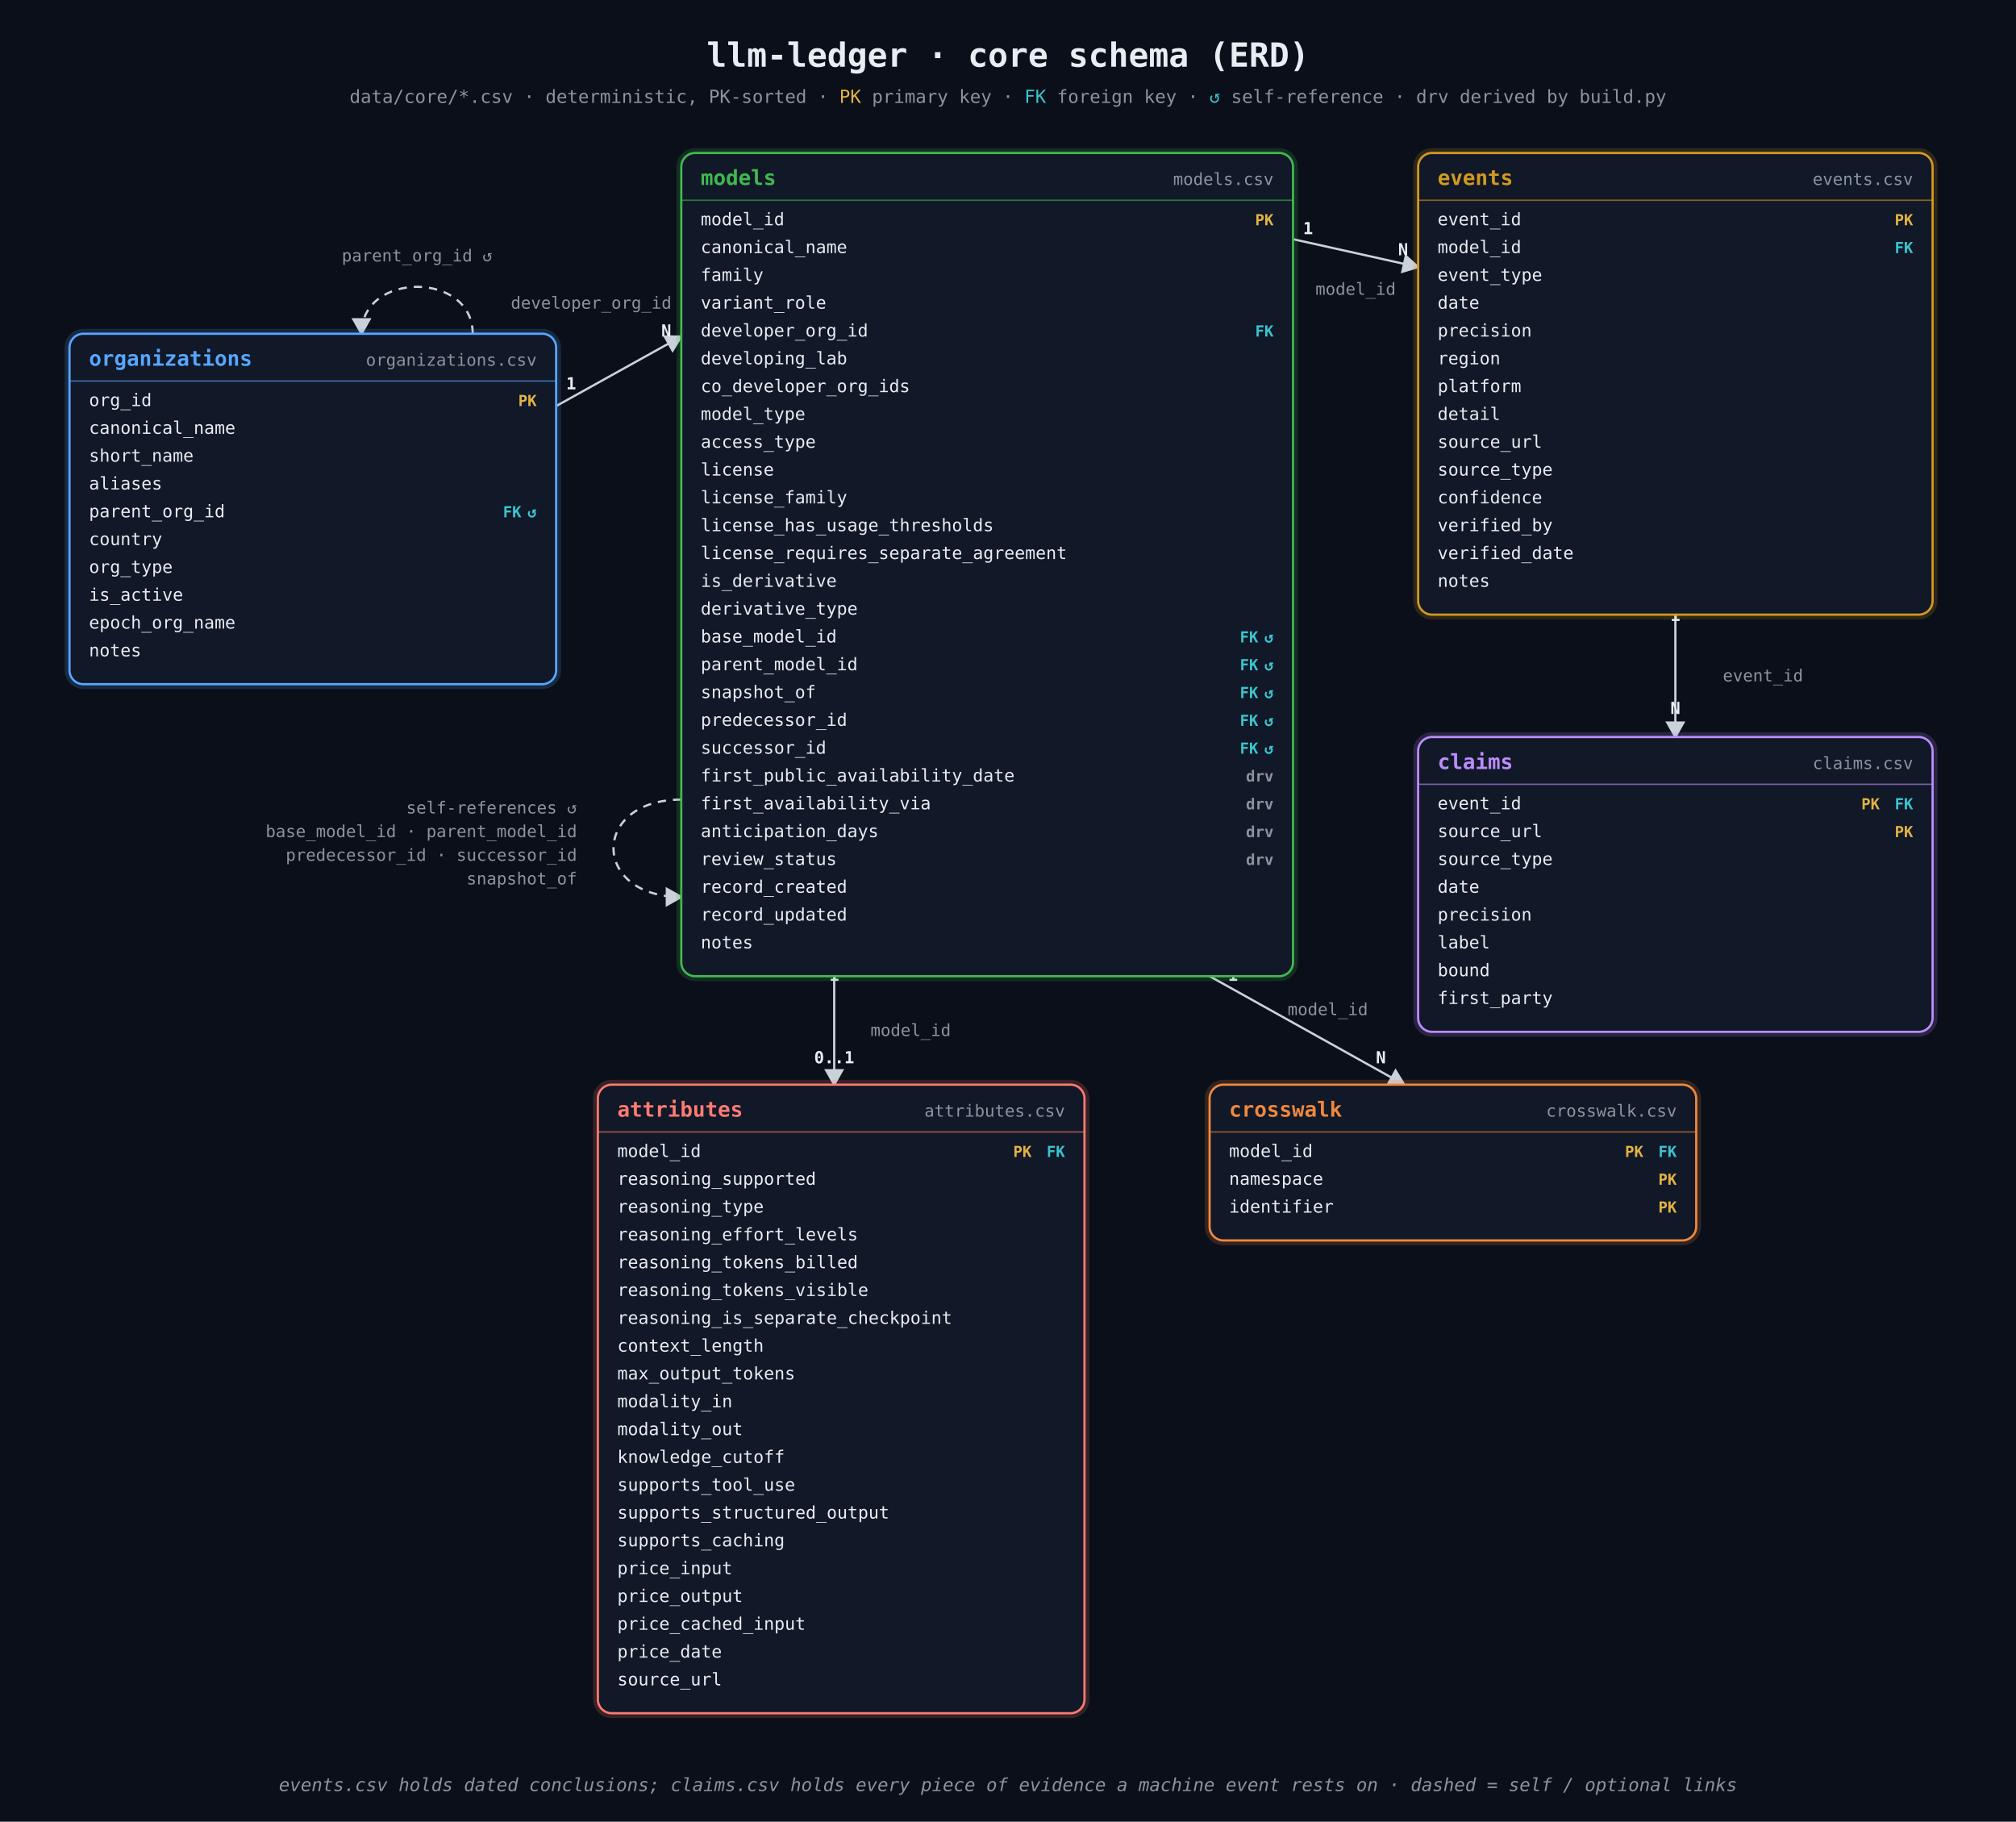
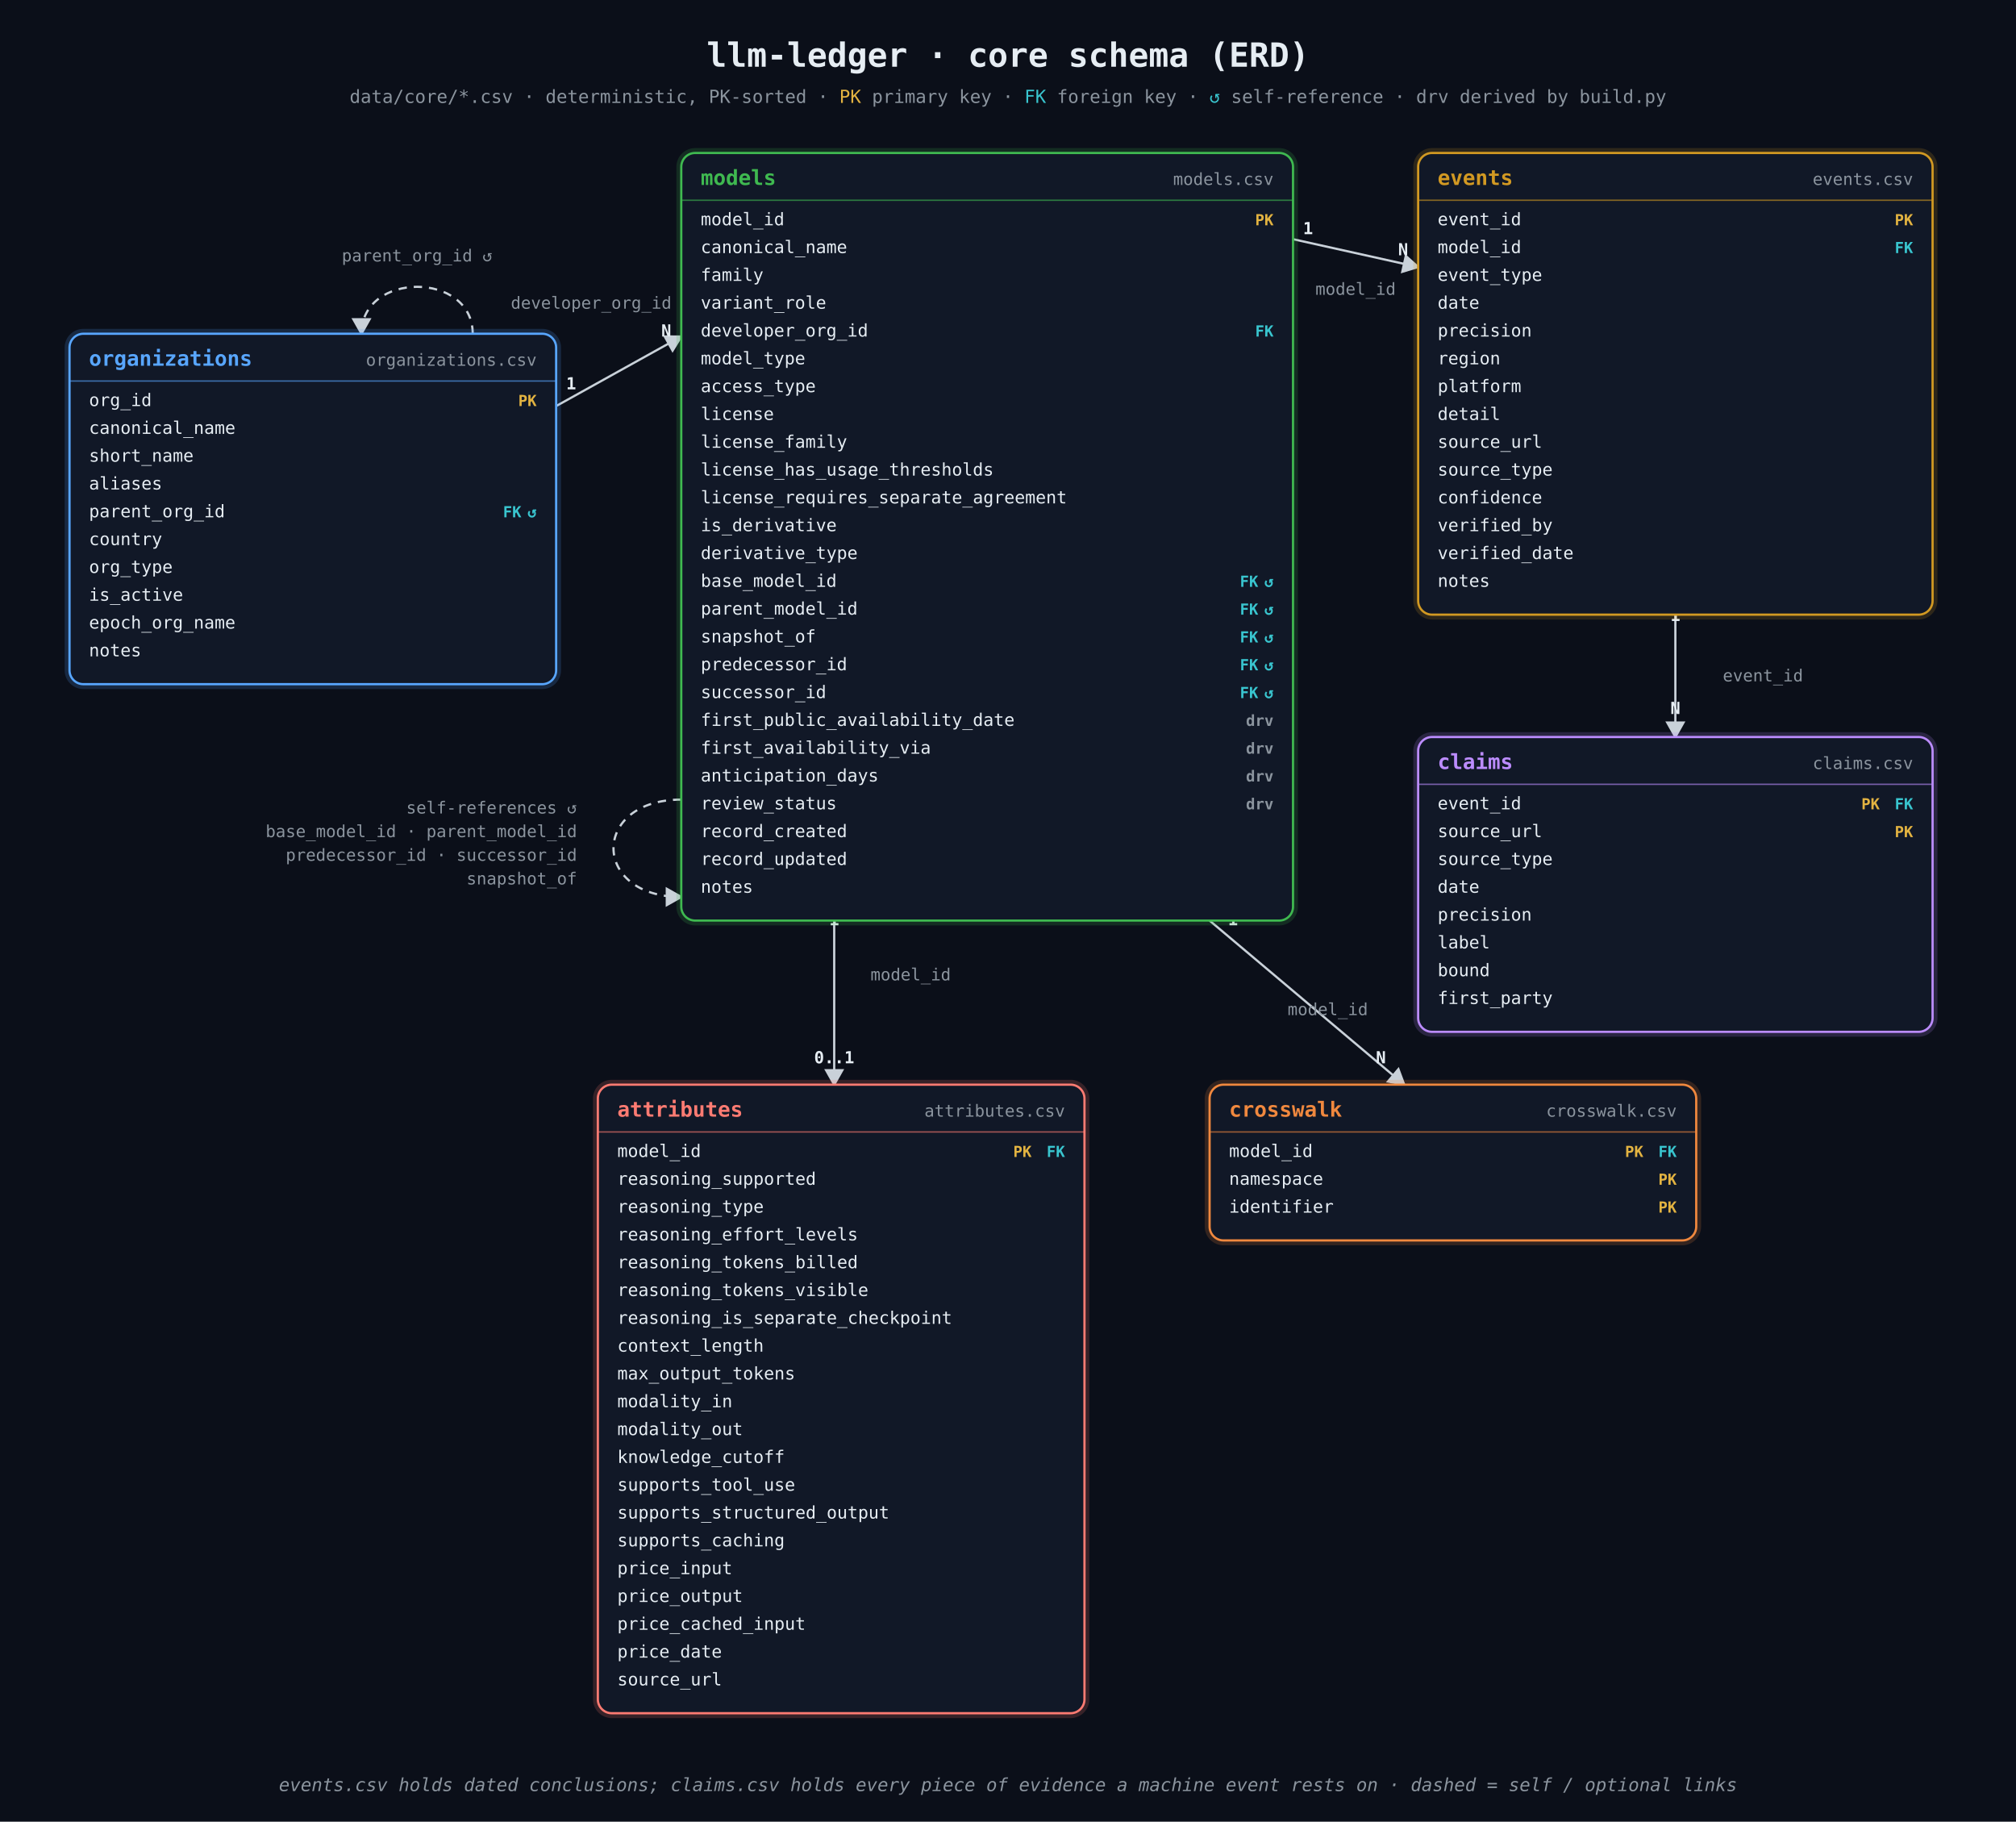
<svg xmlns="http://www.w3.org/2000/svg" width="1450" height="1310" viewBox="0 0 1450 1310" font-family="ui-monospace, SFMono-Regular, Menlo, Consolas, monospace">
  <rect width="1450" height="1310" fill="#0b0f19" />
  <defs>
    <marker id="arr" markerWidth="9" markerHeight="9" refX="7" refY="4.5" orient="auto">
      <path d="M0,0 L8,4.5 L0,9 z" fill="#c9d1d9" />
    </marker>
  </defs>
  <text x="725.0" y="48" text-anchor="middle" fill="#e6edf3" font-size="24" font-weight="bold">llm-ledger · core schema (ERD)</text>
  <text x="725.0" y="74" text-anchor="middle" fill="#8b949e" font-size="13">data/core/*.csv · deterministic, PK-sorted · <tspan fill="#e3b341">PK</tspan> primary key · <tspan fill="#39c5cf">FK</tspan> foreign key · <tspan fill="#39c5cf">↺</tspan> self-reference · <tspan fill="#8b949e">drv</tspan> derived by build.py</text>
  <line x1="400" y1="292" x2="490" y2="242" stroke="#c9d1d9" stroke-width="1.6" marker-end="url(#arr)" />
  <text x="483" y="222" fill="#8b949e" font-size="12" text-anchor="end">developer_org_id</text>
  <text x="410.8" y="280.0" fill="#e6edf3" font-size="12" font-weight="bold" text-anchor="middle">1</text>
  <text x="479.2" y="242.0" fill="#e6edf3" font-size="12" font-weight="bold" text-anchor="middle">N</text>
  <line x1="930" y1="172" x2="1020" y2="192" stroke="#c9d1d9" stroke-width="1.6" marker-end="url(#arr)" />
  <text x="975" y="212" fill="#8b949e" font-size="12" text-anchor="middle">model_id</text>
  <text x="940.8" y="168.4" fill="#e6edf3" font-size="12" font-weight="bold" text-anchor="middle">1</text>
  <text x="1009.2" y="183.6" fill="#e6edf3" font-size="12" font-weight="bold" text-anchor="middle">N</text>
  <line x1="1205" y1="442" x2="1205" y2="530" stroke="#c9d1d9" stroke-width="1.6" marker-end="url(#arr)" />
  <text x="1268" y="490" fill="#8b949e" font-size="12" text-anchor="middle">event_id</text>
  <text x="1205.0" y="446.56" fill="#e6edf3" font-size="12" font-weight="bold" text-anchor="middle">1</text>
  <text x="1205.0" y="513.44" fill="#e6edf3" font-size="12" font-weight="bold" text-anchor="middle">N</text>
-   <line x1="600" y1="702" x2="600" y2="780" stroke="#c9d1d9" stroke-width="1.6" marker-end="url(#arr)" />
-   <text x="655" y="745" fill="#8b949e" font-size="12" text-anchor="middle">model_id</text>
-   <text x="600.0" y="705.36" fill="#e6edf3" font-size="12" font-weight="bold" text-anchor="middle">1</text>
+   <line x1="600" y1="662" x2="600" y2="780" stroke="#c9d1d9" stroke-width="1.6" marker-end="url(#arr)" />
+   <text x="655" y="705" fill="#8b949e" font-size="12" text-anchor="middle">model_id</text>
+   <text x="600.0" y="665.36" fill="#e6edf3" font-size="12" font-weight="bold" text-anchor="middle">1</text>
  <text x="600.0" y="764.64" fill="#e6edf3" font-size="12" font-weight="bold" text-anchor="middle">0..1</text>
-   <line x1="870" y1="702" x2="1010" y2="780" stroke="#c9d1d9" stroke-width="1.6" marker-end="url(#arr)" />
+   <line x1="870" y1="662" x2="1010" y2="780" stroke="#c9d1d9" stroke-width="1.6" marker-end="url(#arr)" />
  <text x="955" y="730" fill="#8b949e" font-size="12" text-anchor="middle">model_id</text>
-   <text x="886.8" y="705.36" fill="#e6edf3" font-size="12" font-weight="bold" text-anchor="middle">1</text>
+   <text x="886.8" y="665.36" fill="#e6edf3" font-size="12" font-weight="bold" text-anchor="middle">1</text>
  <text x="993.2" y="764.64" fill="#e6edf3" font-size="12" font-weight="bold" text-anchor="middle">N</text>
  <path d="M 490,575 C 425,575 425,645 490,645" fill="none" stroke="#c9d1d9" stroke-width="1.6" stroke-dasharray="6 5" marker-end="url(#arr)" />
  <text x="415" y="585" fill="#8b949e" font-size="12" text-anchor="end">self-references ↺</text>
  <text x="415" y="602" fill="#8b949e" font-size="12" text-anchor="end">base_model_id · parent_model_id</text>
  <text x="415" y="619" fill="#8b949e" font-size="12" text-anchor="end">predecessor_id · successor_id</text>
  <text x="415" y="636" fill="#8b949e" font-size="12" text-anchor="end">snapshot_of</text>
  <path d="M 340,240 C 340,195 260,195 260,240" fill="none" stroke="#c9d1d9" stroke-width="1.6" stroke-dasharray="6 5" marker-end="url(#arr)" />
  <text x="300" y="188" fill="#8b949e" font-size="12" text-anchor="middle">parent_org_id ↺</text>
  <rect x="50" y="240" width="350" height="252" rx="10" fill="none" stroke="#58a6ff" stroke-width="7" stroke-opacity="0.18" />
  <rect x="50" y="240" width="350" height="252" rx="10" fill="#111827" stroke="#58a6ff" stroke-width="1.6" />
  <path d="M 50,274 h 350" stroke="#58a6ff" stroke-width="1" stroke-opacity="0.6" />
  <text x="64" y="263" fill="#58a6ff" font-size="15" font-weight="bold">organizations</text>
  <text x="386" y="263" fill="#8b949e" font-size="12" text-anchor="end">organizations.csv</text>
  <text x="64" y="292" fill="#e6edf3" font-size="12.5">org_id</text>
  <text x="386" y="292" fill="#e3b341" font-size="11" font-weight="bold" text-anchor="end">PK</text>
  <text x="64" y="312" fill="#e6edf3" font-size="12.5">canonical_name</text>
  <text x="64" y="332" fill="#e6edf3" font-size="12.5">short_name</text>
  <text x="64" y="352" fill="#e6edf3" font-size="12.5">aliases</text>
  <text x="64" y="372" fill="#e6edf3" font-size="12.5">parent_org_id</text>
  <text x="386" y="372" fill="#39c5cf" font-size="11" font-weight="bold" text-anchor="end">↺</text>
  <text x="375" y="372" fill="#39c5cf" font-size="11" font-weight="bold" text-anchor="end">FK</text>
  <text x="64" y="392" fill="#e6edf3" font-size="12.5">country</text>
  <text x="64" y="412" fill="#e6edf3" font-size="12.5">org_type</text>
  <text x="64" y="432" fill="#e6edf3" font-size="12.5">is_active</text>
  <text x="64" y="452" fill="#e6edf3" font-size="12.5">epoch_org_name</text>
  <text x="64" y="472" fill="#e6edf3" font-size="12.5">notes</text>
-   <rect x="490" y="110" width="440" height="592" rx="10" fill="none" stroke="#3fb950" stroke-width="7" stroke-opacity="0.18" />
-   <rect x="490" y="110" width="440" height="592" rx="10" fill="#111827" stroke="#3fb950" stroke-width="1.6" />
+   <rect x="490" y="110" width="440" height="552" rx="10" fill="none" stroke="#3fb950" stroke-width="7" stroke-opacity="0.18" />
+   <rect x="490" y="110" width="440" height="552" rx="10" fill="#111827" stroke="#3fb950" stroke-width="1.6" />
  <path d="M 490,144 h 440" stroke="#3fb950" stroke-width="1" stroke-opacity="0.6" />
  <text x="504" y="133" fill="#3fb950" font-size="15" font-weight="bold">models</text>
  <text x="916" y="133" fill="#8b949e" font-size="12" text-anchor="end">models.csv</text>
  <text x="504" y="162" fill="#e6edf3" font-size="12.5">model_id</text>
  <text x="916" y="162" fill="#e3b341" font-size="11" font-weight="bold" text-anchor="end">PK</text>
  <text x="504" y="182" fill="#e6edf3" font-size="12.5">canonical_name</text>
  <text x="504" y="202" fill="#e6edf3" font-size="12.5">family</text>
  <text x="504" y="222" fill="#e6edf3" font-size="12.5">variant_role</text>
  <text x="504" y="242" fill="#e6edf3" font-size="12.5">developer_org_id</text>
  <text x="916" y="242" fill="#39c5cf" font-size="11" font-weight="bold" text-anchor="end">FK</text>
-   <text x="504" y="262" fill="#e6edf3" font-size="12.5">developing_lab</text>
-   <text x="504" y="282" fill="#e6edf3" font-size="12.5">co_developer_org_ids</text>
-   <text x="504" y="302" fill="#e6edf3" font-size="12.5">model_type</text>
-   <text x="504" y="322" fill="#e6edf3" font-size="12.5">access_type</text>
-   <text x="504" y="342" fill="#e6edf3" font-size="12.5">license</text>
-   <text x="504" y="362" fill="#e6edf3" font-size="12.5">license_family</text>
-   <text x="504" y="382" fill="#e6edf3" font-size="12.5">license_has_usage_thresholds</text>
-   <text x="504" y="402" fill="#e6edf3" font-size="12.5">license_requires_separate_agreement</text>
-   <text x="504" y="422" fill="#e6edf3" font-size="12.5">is_derivative</text>
-   <text x="504" y="442" fill="#e6edf3" font-size="12.5">derivative_type</text>
-   <text x="504" y="462" fill="#e6edf3" font-size="12.5">base_model_id</text>
+   <text x="504" y="262" fill="#e6edf3" font-size="12.5">model_type</text>
+   <text x="504" y="282" fill="#e6edf3" font-size="12.5">access_type</text>
+   <text x="504" y="302" fill="#e6edf3" font-size="12.5">license</text>
+   <text x="504" y="322" fill="#e6edf3" font-size="12.5">license_family</text>
+   <text x="504" y="342" fill="#e6edf3" font-size="12.5">license_has_usage_thresholds</text>
+   <text x="504" y="362" fill="#e6edf3" font-size="12.5">license_requires_separate_agreement</text>
+   <text x="504" y="382" fill="#e6edf3" font-size="12.5">is_derivative</text>
+   <text x="504" y="402" fill="#e6edf3" font-size="12.5">derivative_type</text>
+   <text x="504" y="422" fill="#e6edf3" font-size="12.5">base_model_id</text>
+   <text x="916" y="422" fill="#39c5cf" font-size="11" font-weight="bold" text-anchor="end">↺</text>
+   <text x="905" y="422" fill="#39c5cf" font-size="11" font-weight="bold" text-anchor="end">FK</text>
+   <text x="504" y="442" fill="#e6edf3" font-size="12.5">parent_model_id</text>
+   <text x="916" y="442" fill="#39c5cf" font-size="11" font-weight="bold" text-anchor="end">↺</text>
+   <text x="905" y="442" fill="#39c5cf" font-size="11" font-weight="bold" text-anchor="end">FK</text>
+   <text x="504" y="462" fill="#e6edf3" font-size="12.5">snapshot_of</text>
  <text x="916" y="462" fill="#39c5cf" font-size="11" font-weight="bold" text-anchor="end">↺</text>
  <text x="905" y="462" fill="#39c5cf" font-size="11" font-weight="bold" text-anchor="end">FK</text>
-   <text x="504" y="482" fill="#e6edf3" font-size="12.5">parent_model_id</text>
+   <text x="504" y="482" fill="#e6edf3" font-size="12.5">predecessor_id</text>
  <text x="916" y="482" fill="#39c5cf" font-size="11" font-weight="bold" text-anchor="end">↺</text>
  <text x="905" y="482" fill="#39c5cf" font-size="11" font-weight="bold" text-anchor="end">FK</text>
-   <text x="504" y="502" fill="#e6edf3" font-size="12.5">snapshot_of</text>
+   <text x="504" y="502" fill="#e6edf3" font-size="12.5">successor_id</text>
  <text x="916" y="502" fill="#39c5cf" font-size="11" font-weight="bold" text-anchor="end">↺</text>
  <text x="905" y="502" fill="#39c5cf" font-size="11" font-weight="bold" text-anchor="end">FK</text>
-   <text x="504" y="522" fill="#e6edf3" font-size="12.5">predecessor_id</text>
-   <text x="916" y="522" fill="#39c5cf" font-size="11" font-weight="bold" text-anchor="end">↺</text>
-   <text x="905" y="522" fill="#39c5cf" font-size="11" font-weight="bold" text-anchor="end">FK</text>
-   <text x="504" y="542" fill="#e6edf3" font-size="12.5">successor_id</text>
-   <text x="916" y="542" fill="#39c5cf" font-size="11" font-weight="bold" text-anchor="end">↺</text>
-   <text x="905" y="542" fill="#39c5cf" font-size="11" font-weight="bold" text-anchor="end">FK</text>
-   <text x="504" y="562" fill="#e6edf3" font-size="12.5">first_public_availability_date</text>
+   <text x="504" y="522" fill="#e6edf3" font-size="12.5">first_public_availability_date</text>
+   <text x="916" y="522" fill="#8b949e" font-size="11" font-weight="bold" text-anchor="end">drv</text>
+   <text x="504" y="542" fill="#e6edf3" font-size="12.5">first_availability_via</text>
+   <text x="916" y="542" fill="#8b949e" font-size="11" font-weight="bold" text-anchor="end">drv</text>
+   <text x="504" y="562" fill="#e6edf3" font-size="12.5">anticipation_days</text>
  <text x="916" y="562" fill="#8b949e" font-size="11" font-weight="bold" text-anchor="end">drv</text>
-   <text x="504" y="582" fill="#e6edf3" font-size="12.5">first_availability_via</text>
+   <text x="504" y="582" fill="#e6edf3" font-size="12.5">review_status</text>
  <text x="916" y="582" fill="#8b949e" font-size="11" font-weight="bold" text-anchor="end">drv</text>
-   <text x="504" y="602" fill="#e6edf3" font-size="12.5">anticipation_days</text>
-   <text x="916" y="602" fill="#8b949e" font-size="11" font-weight="bold" text-anchor="end">drv</text>
-   <text x="504" y="622" fill="#e6edf3" font-size="12.5">review_status</text>
-   <text x="916" y="622" fill="#8b949e" font-size="11" font-weight="bold" text-anchor="end">drv</text>
-   <text x="504" y="642" fill="#e6edf3" font-size="12.5">record_created</text>
-   <text x="504" y="662" fill="#e6edf3" font-size="12.5">record_updated</text>
-   <text x="504" y="682" fill="#e6edf3" font-size="12.5">notes</text>
+   <text x="504" y="602" fill="#e6edf3" font-size="12.5">record_created</text>
+   <text x="504" y="622" fill="#e6edf3" font-size="12.5">record_updated</text>
+   <text x="504" y="642" fill="#e6edf3" font-size="12.5">notes</text>
  <rect x="1020" y="110" width="370" height="332" rx="10" fill="none" stroke="#d29922" stroke-width="7" stroke-opacity="0.18" />
  <rect x="1020" y="110" width="370" height="332" rx="10" fill="#111827" stroke="#d29922" stroke-width="1.6" />
  <path d="M 1020,144 h 370" stroke="#d29922" stroke-width="1" stroke-opacity="0.6" />
  <text x="1034" y="133" fill="#d29922" font-size="15" font-weight="bold">events</text>
  <text x="1376" y="133" fill="#8b949e" font-size="12" text-anchor="end">events.csv</text>
  <text x="1034" y="162" fill="#e6edf3" font-size="12.5">event_id</text>
  <text x="1376" y="162" fill="#e3b341" font-size="11" font-weight="bold" text-anchor="end">PK</text>
  <text x="1034" y="182" fill="#e6edf3" font-size="12.5">model_id</text>
  <text x="1376" y="182" fill="#39c5cf" font-size="11" font-weight="bold" text-anchor="end">FK</text>
  <text x="1034" y="202" fill="#e6edf3" font-size="12.5">event_type</text>
  <text x="1034" y="222" fill="#e6edf3" font-size="12.5">date</text>
  <text x="1034" y="242" fill="#e6edf3" font-size="12.5">precision</text>
  <text x="1034" y="262" fill="#e6edf3" font-size="12.5">region</text>
  <text x="1034" y="282" fill="#e6edf3" font-size="12.5">platform</text>
  <text x="1034" y="302" fill="#e6edf3" font-size="12.5">detail</text>
  <text x="1034" y="322" fill="#e6edf3" font-size="12.5">source_url</text>
  <text x="1034" y="342" fill="#e6edf3" font-size="12.5">source_type</text>
  <text x="1034" y="362" fill="#e6edf3" font-size="12.5">confidence</text>
  <text x="1034" y="382" fill="#e6edf3" font-size="12.5">verified_by</text>
  <text x="1034" y="402" fill="#e6edf3" font-size="12.5">verified_date</text>
  <text x="1034" y="422" fill="#e6edf3" font-size="12.5">notes</text>
  <rect x="1020" y="530" width="370" height="212" rx="10" fill="none" stroke="#bc8cff" stroke-width="7" stroke-opacity="0.18" />
  <rect x="1020" y="530" width="370" height="212" rx="10" fill="#111827" stroke="#bc8cff" stroke-width="1.6" />
  <path d="M 1020,564 h 370" stroke="#bc8cff" stroke-width="1" stroke-opacity="0.6" />
  <text x="1034" y="553" fill="#bc8cff" font-size="15" font-weight="bold">claims</text>
  <text x="1376" y="553" fill="#8b949e" font-size="12" text-anchor="end">claims.csv</text>
  <text x="1034" y="582" fill="#e6edf3" font-size="12.5">event_id</text>
  <text x="1376" y="582" fill="#39c5cf" font-size="11" font-weight="bold" text-anchor="end">FK</text>
  <text x="1352" y="582" fill="#e3b341" font-size="11" font-weight="bold" text-anchor="end">PK</text>
  <text x="1034" y="602" fill="#e6edf3" font-size="12.5">source_url</text>
  <text x="1376" y="602" fill="#e3b341" font-size="11" font-weight="bold" text-anchor="end">PK</text>
  <text x="1034" y="622" fill="#e6edf3" font-size="12.5">source_type</text>
  <text x="1034" y="642" fill="#e6edf3" font-size="12.5">date</text>
  <text x="1034" y="662" fill="#e6edf3" font-size="12.5">precision</text>
  <text x="1034" y="682" fill="#e6edf3" font-size="12.5">label</text>
  <text x="1034" y="702" fill="#e6edf3" font-size="12.5">bound</text>
  <text x="1034" y="722" fill="#e6edf3" font-size="12.5">first_party</text>
  <rect x="430" y="780" width="350" height="452" rx="10" fill="none" stroke="#ff7b72" stroke-width="7" stroke-opacity="0.18" />
  <rect x="430" y="780" width="350" height="452" rx="10" fill="#111827" stroke="#ff7b72" stroke-width="1.6" />
  <path d="M 430,814 h 350" stroke="#ff7b72" stroke-width="1" stroke-opacity="0.6" />
  <text x="444" y="803" fill="#ff7b72" font-size="15" font-weight="bold">attributes</text>
  <text x="766" y="803" fill="#8b949e" font-size="12" text-anchor="end">attributes.csv</text>
  <text x="444" y="832" fill="#e6edf3" font-size="12.5">model_id</text>
  <text x="766" y="832" fill="#39c5cf" font-size="11" font-weight="bold" text-anchor="end">FK</text>
  <text x="742" y="832" fill="#e3b341" font-size="11" font-weight="bold" text-anchor="end">PK</text>
  <text x="444" y="852" fill="#e6edf3" font-size="12.5">reasoning_supported</text>
  <text x="444" y="872" fill="#e6edf3" font-size="12.5">reasoning_type</text>
  <text x="444" y="892" fill="#e6edf3" font-size="12.5">reasoning_effort_levels</text>
  <text x="444" y="912" fill="#e6edf3" font-size="12.5">reasoning_tokens_billed</text>
  <text x="444" y="932" fill="#e6edf3" font-size="12.5">reasoning_tokens_visible</text>
  <text x="444" y="952" fill="#e6edf3" font-size="12.5">reasoning_is_separate_checkpoint</text>
  <text x="444" y="972" fill="#e6edf3" font-size="12.5">context_length</text>
  <text x="444" y="992" fill="#e6edf3" font-size="12.5">max_output_tokens</text>
  <text x="444" y="1012" fill="#e6edf3" font-size="12.5">modality_in</text>
  <text x="444" y="1032" fill="#e6edf3" font-size="12.5">modality_out</text>
  <text x="444" y="1052" fill="#e6edf3" font-size="12.5">knowledge_cutoff</text>
  <text x="444" y="1072" fill="#e6edf3" font-size="12.5">supports_tool_use</text>
  <text x="444" y="1092" fill="#e6edf3" font-size="12.5">supports_structured_output</text>
  <text x="444" y="1112" fill="#e6edf3" font-size="12.5">supports_caching</text>
  <text x="444" y="1132" fill="#e6edf3" font-size="12.5">price_input</text>
  <text x="444" y="1152" fill="#e6edf3" font-size="12.5">price_output</text>
  <text x="444" y="1172" fill="#e6edf3" font-size="12.5">price_cached_input</text>
  <text x="444" y="1192" fill="#e6edf3" font-size="12.5">price_date</text>
  <text x="444" y="1212" fill="#e6edf3" font-size="12.5">source_url</text>
  <rect x="870" y="780" width="350" height="112" rx="10" fill="none" stroke="#f0883e" stroke-width="7" stroke-opacity="0.18" />
  <rect x="870" y="780" width="350" height="112" rx="10" fill="#111827" stroke="#f0883e" stroke-width="1.6" />
  <path d="M 870,814 h 350" stroke="#f0883e" stroke-width="1" stroke-opacity="0.6" />
  <text x="884" y="803" fill="#f0883e" font-size="15" font-weight="bold">crosswalk</text>
  <text x="1206" y="803" fill="#8b949e" font-size="12" text-anchor="end">crosswalk.csv</text>
  <text x="884" y="832" fill="#e6edf3" font-size="12.5">model_id</text>
  <text x="1206" y="832" fill="#39c5cf" font-size="11" font-weight="bold" text-anchor="end">FK</text>
  <text x="1182" y="832" fill="#e3b341" font-size="11" font-weight="bold" text-anchor="end">PK</text>
  <text x="884" y="852" fill="#e6edf3" font-size="12.5">namespace</text>
  <text x="1206" y="852" fill="#e3b341" font-size="11" font-weight="bold" text-anchor="end">PK</text>
  <text x="884" y="872" fill="#e6edf3" font-size="12.5">identifier</text>
  <text x="1206" y="872" fill="#e3b341" font-size="11" font-weight="bold" text-anchor="end">PK</text>
  <text x="725.0" y="1288" text-anchor="middle" fill="#8b949e" font-size="13" font-style="italic">events.csv holds dated conclusions; claims.csv holds every piece of evidence a machine event rests on · dashed = self / optional links</text>
</svg>
